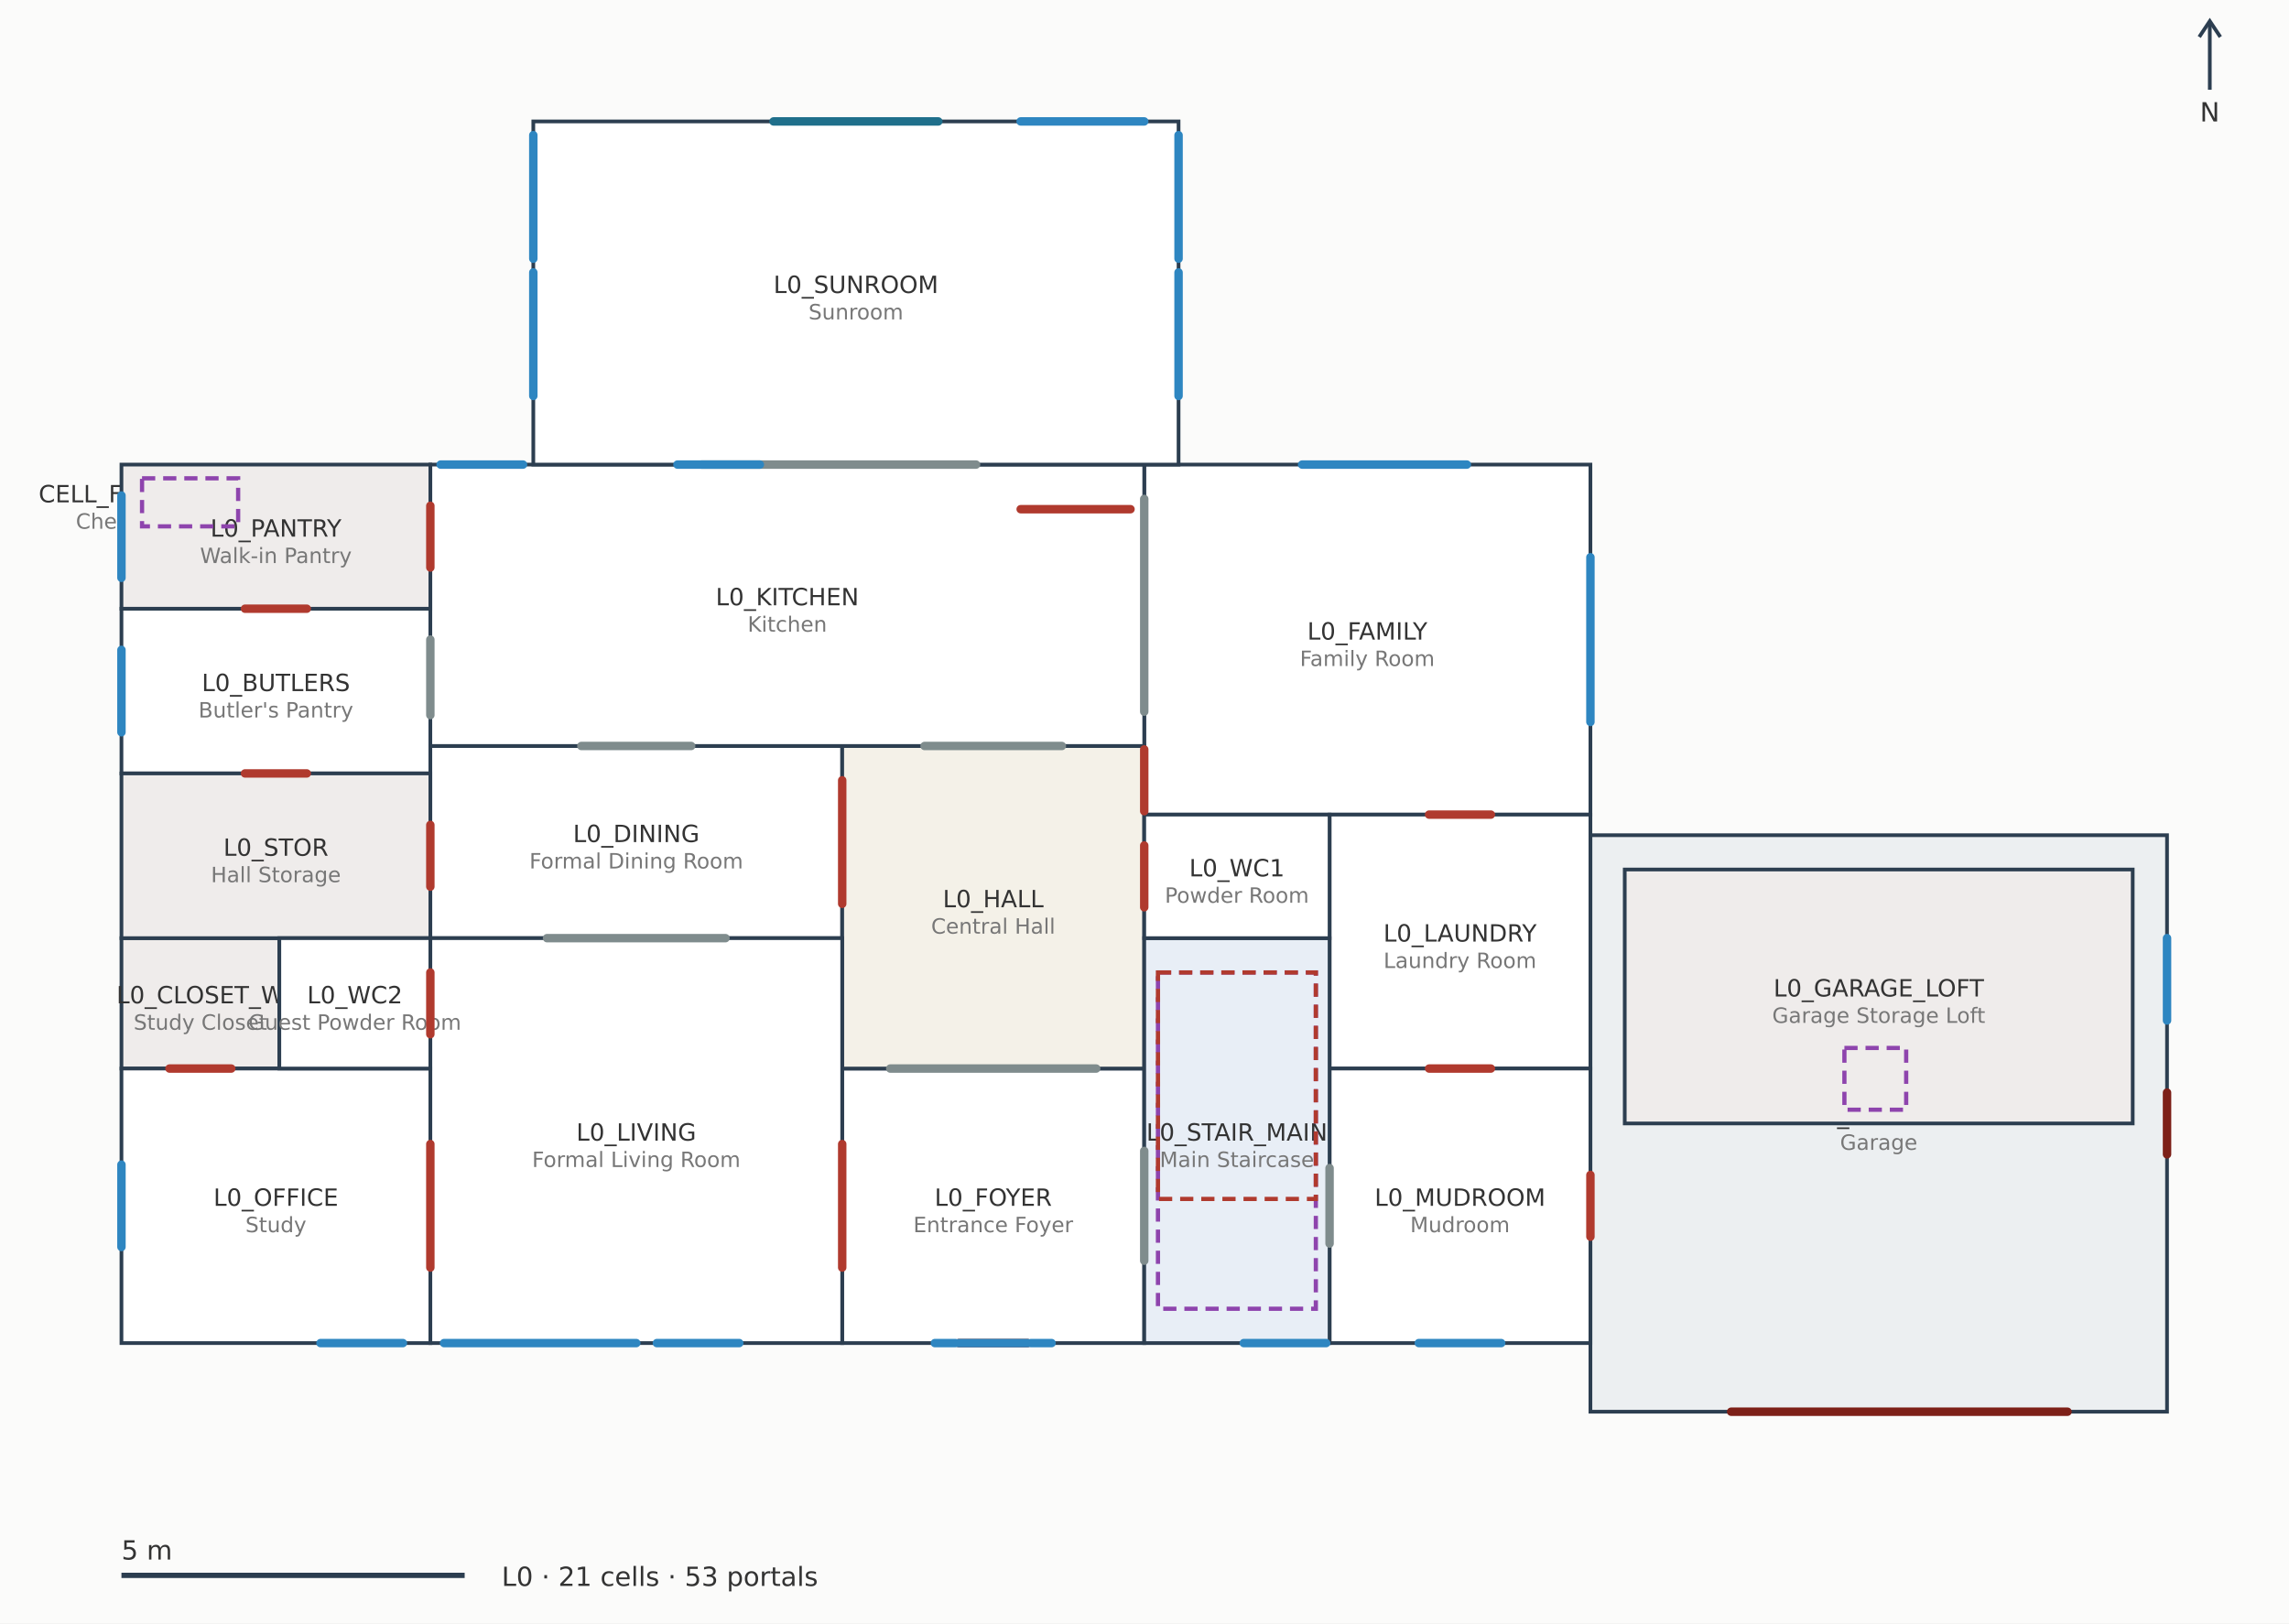
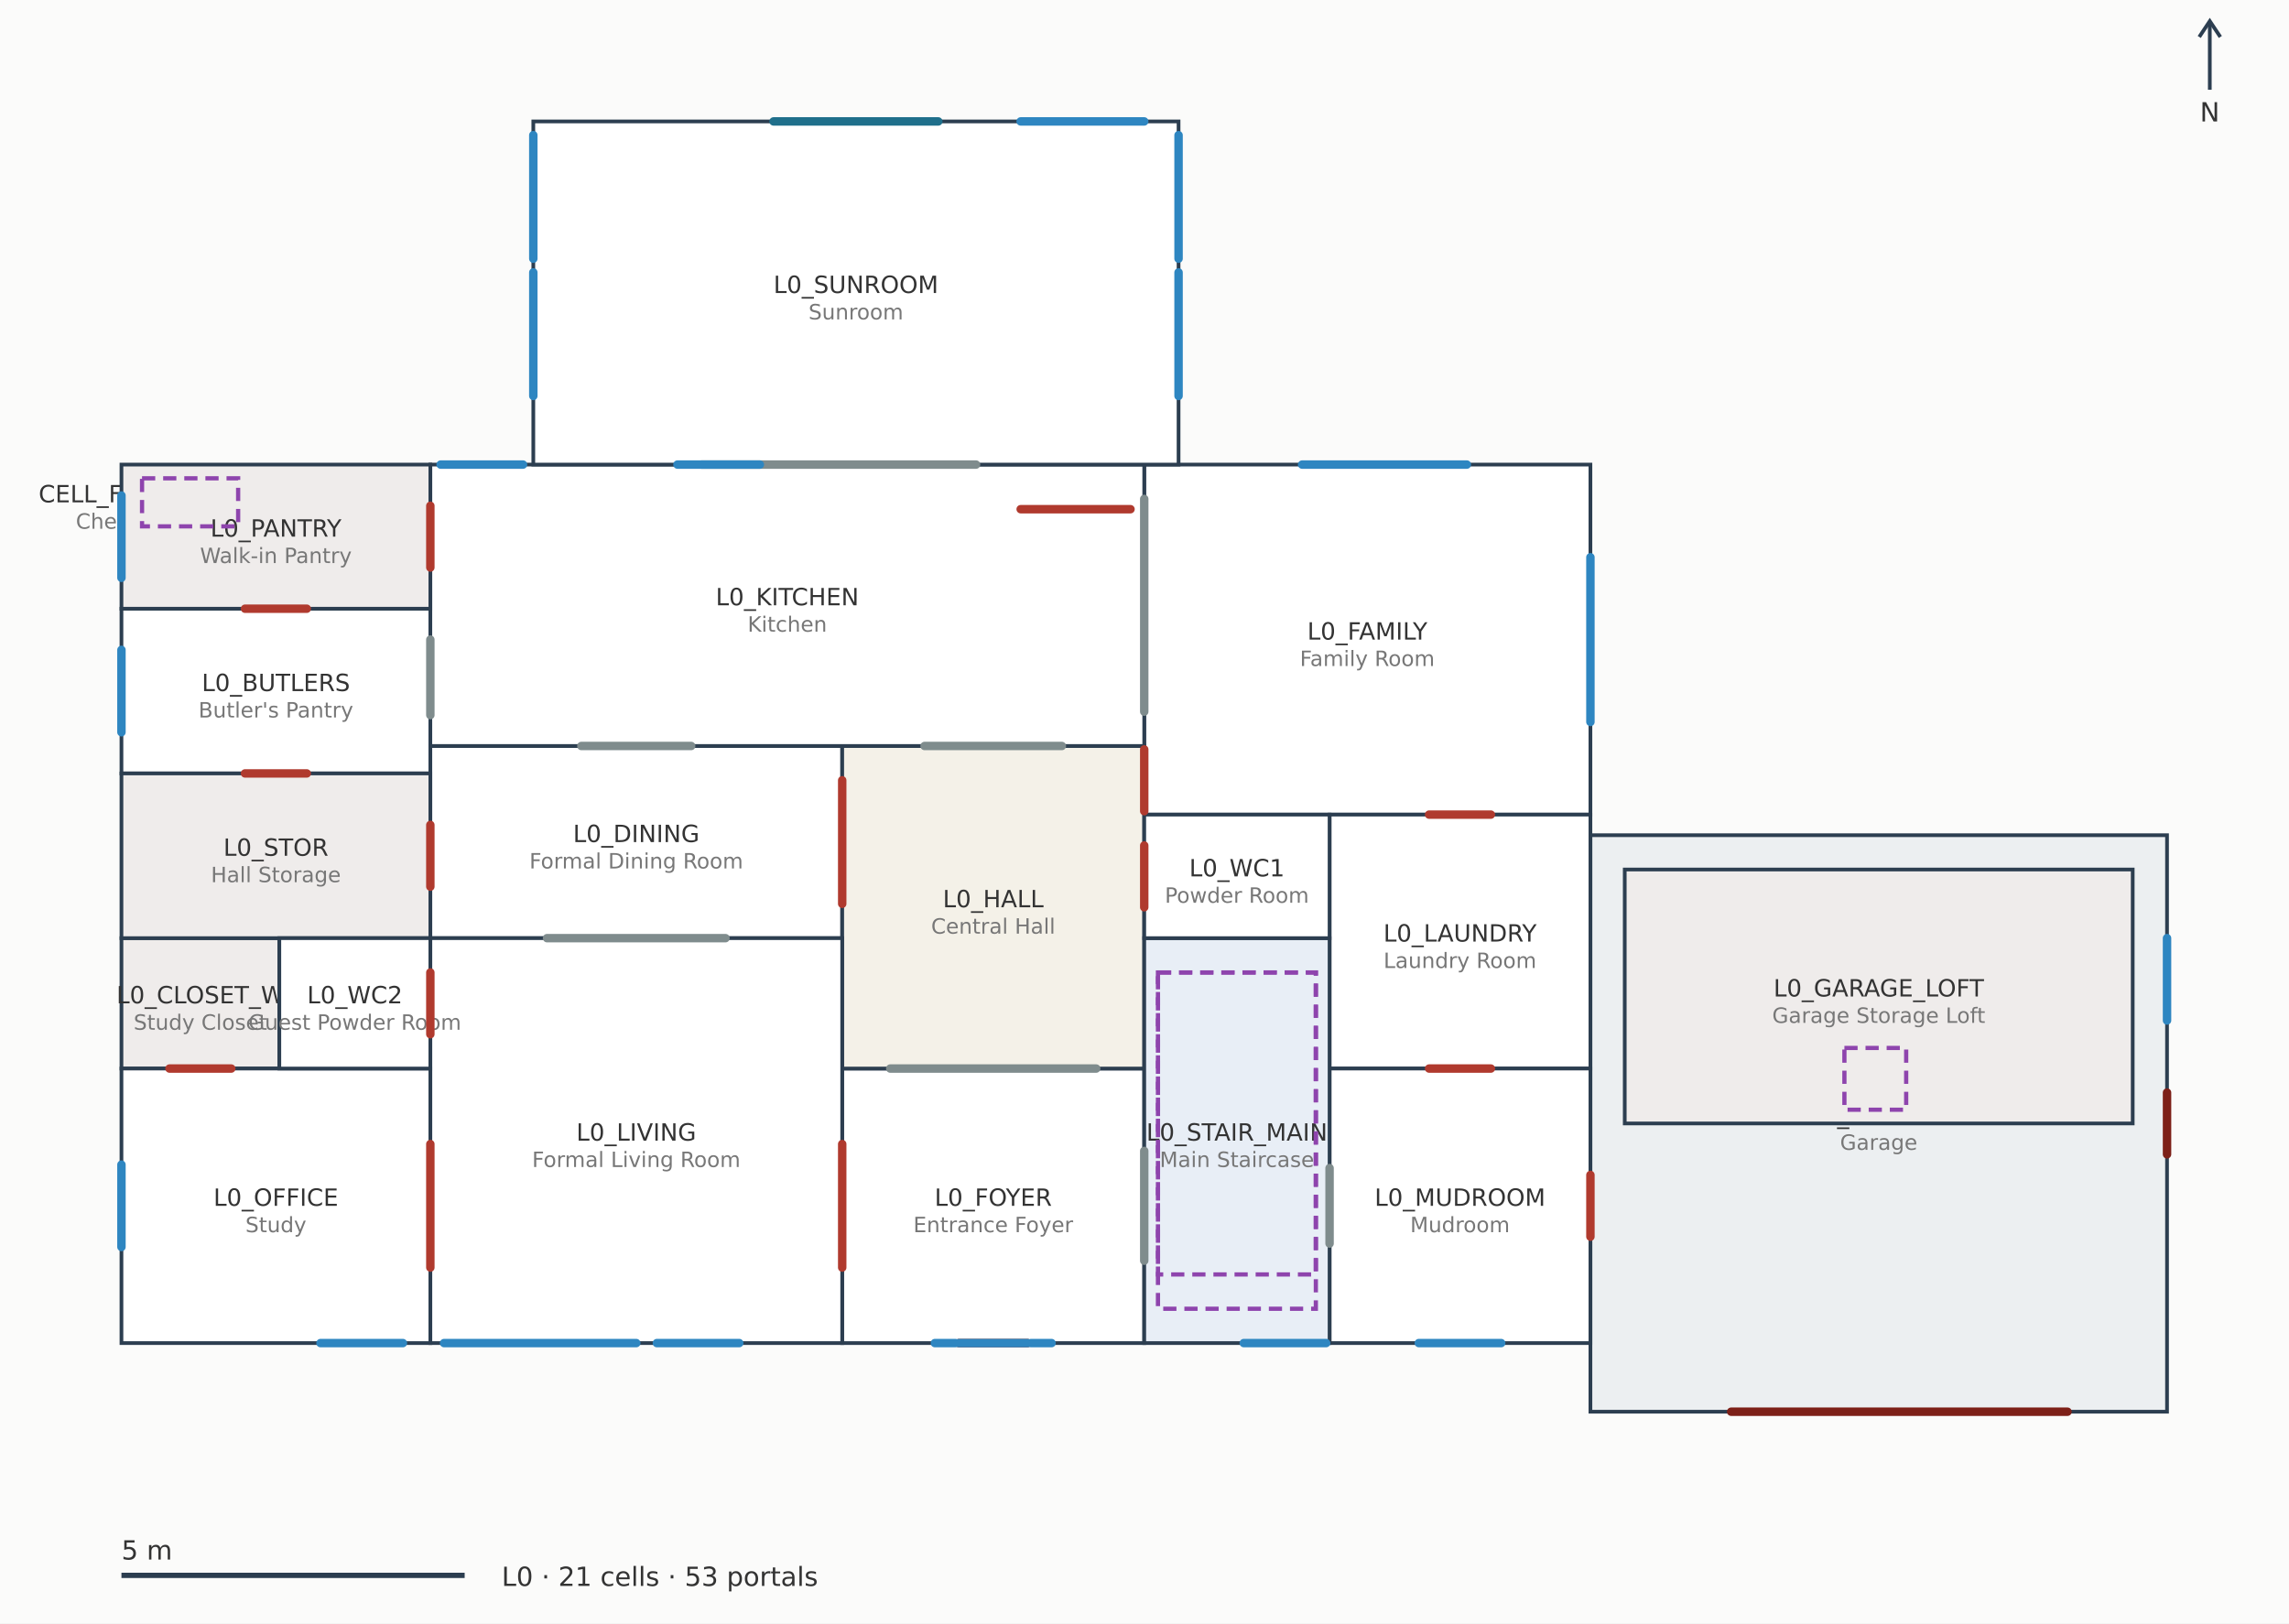
<svg xmlns="http://www.w3.org/2000/svg" width="867" height="615" viewBox="0 0 867 615" font-family="DejaVu Sans, sans-serif">
  <style>.id{font-size:9px;fill:#333}.name{font-size:8px;fill:#777}.key{font-size:10px;fill:#333}</style>
  <rect width="867" height="615" fill="#fbfbfa" />
  <rect x="53.8" y="181.2" width="36.4" height="18.2" fill="#efeceb" stroke="#2c3e50" stroke-width="1.4" />
  <text class="id" x="72.0" y="190.3" text-anchor="middle">CELL_FREEZER_INTERIOR</text>
  <text class="name" x="72.0" y="200.3" text-anchor="middle">Chest Freezer Interior</text>
  <rect x="386.6" y="179.9" width="41.6" height="13.0" fill="#efeceb" stroke="#2c3e50" stroke-width="1.4" />
  <text class="id" x="407.4" y="186.4" text-anchor="middle">CELL_FRIDGE_INTERIOR</text>
  <text class="name" x="407.4" y="196.4" text-anchor="middle">Refrigerator Interior</text>
  <rect x="46.0" y="230.6" width="117.0" height="62.4" fill="#ffffff" stroke="#2c3e50" stroke-width="1.4" />
  <text class="id" x="104.5" y="261.8" text-anchor="middle">L0_BUTLERS</text>
  <text class="name" x="104.5" y="271.8" text-anchor="middle">Butler's Pantry</text>
  <rect x="46.0" y="355.4" width="59.8" height="49.4" fill="#efeceb" stroke="#2c3e50" stroke-width="1.4" />
  <text class="id" x="75.9" y="380.1" text-anchor="middle">L0_CLOSET_W</text>
  <text class="name" x="75.9" y="390.1" text-anchor="middle">Study Closet</text>
  <rect x="163.0" y="282.6" width="156.0" height="72.8" fill="#ffffff" stroke="#2c3e50" stroke-width="1.4" />
  <text class="id" x="241.0" y="319.0" text-anchor="middle">L0_DINING</text>
  <text class="name" x="241.0" y="329.0" text-anchor="middle">Formal Dining Room</text>
  <rect x="433.4" y="176.0" width="169.0" height="132.6" fill="#ffffff" stroke="#2c3e50" stroke-width="1.4" />
  <text class="id" x="517.9" y="242.3" text-anchor="middle">L0_FAMILY</text>
  <text class="name" x="517.9" y="252.3" text-anchor="middle">Family Room</text>
  <rect x="319.0" y="404.8" width="114.4" height="104.0" fill="#ffffff" stroke="#2c3e50" stroke-width="1.4" />
  <text class="id" x="376.2" y="456.8" text-anchor="middle">L0_FOYER</text>
  <text class="name" x="376.2" y="466.8" text-anchor="middle">Entrance Foyer</text>
  <rect x="602.4" y="316.4" width="218.4" height="218.4" fill="#eceff1" stroke="#2c3e50" stroke-width="1.4" />
  <text class="id" x="711.6" y="425.6" text-anchor="middle">L0_GARAGE</text>
  <text class="name" x="711.6" y="435.6" text-anchor="middle">Garage</text>
  <rect x="615.4" y="329.4" width="192.4" height="96.2" fill="#efeceb" stroke="#2c3e50" stroke-width="1.4" />
  <text class="id" x="711.6" y="377.5" text-anchor="middle">L0_GARAGE_LOFT</text>
  <text class="name" x="711.6" y="387.5" text-anchor="middle">Garage Storage Loft</text>
  <rect x="319.0" y="282.6" width="114.4" height="122.2" fill="#f4f1e8" stroke="#2c3e50" stroke-width="1.4" />
  <text class="id" x="376.2" y="343.7" text-anchor="middle">L0_HALL</text>
  <text class="name" x="376.2" y="353.7" text-anchor="middle">Central Hall</text>
  <rect x="163.0" y="176.0" width="270.4" height="106.6" fill="#ffffff" stroke="#2c3e50" stroke-width="1.4" />
  <text class="id" x="298.2" y="229.3" text-anchor="middle">L0_KITCHEN</text>
  <text class="name" x="298.2" y="239.3" text-anchor="middle">Kitchen</text>
  <rect x="503.6" y="308.6" width="98.8" height="96.2" fill="#ffffff" stroke="#2c3e50" stroke-width="1.4" />
  <text class="id" x="553.0" y="356.7" text-anchor="middle">L0_LAUNDRY</text>
  <text class="name" x="553.0" y="366.7" text-anchor="middle">Laundry Room</text>
  <rect x="163.0" y="355.4" width="156.0" height="153.4" fill="#ffffff" stroke="#2c3e50" stroke-width="1.4" />
  <text class="id" x="241.0" y="432.1" text-anchor="middle">L0_LIVING</text>
  <text class="name" x="241.0" y="442.1" text-anchor="middle">Formal Living Room</text>
  <rect x="503.6" y="404.8" width="98.8" height="104.0" fill="#ffffff" stroke="#2c3e50" stroke-width="1.4" />
  <text class="id" x="553.0" y="456.8" text-anchor="middle">L0_MUDROOM</text>
  <text class="name" x="553.0" y="466.8" text-anchor="middle">Mudroom</text>
  <rect x="46.0" y="404.8" width="117.0" height="104.0" fill="#ffffff" stroke="#2c3e50" stroke-width="1.4" />
  <text class="id" x="104.5" y="456.8" text-anchor="middle">L0_OFFICE</text>
  <text class="name" x="104.5" y="466.8" text-anchor="middle">Study</text>
  <rect x="46.0" y="176.0" width="117.0" height="54.6" fill="#efeceb" stroke="#2c3e50" stroke-width="1.4" />
  <text class="id" x="104.5" y="203.3" text-anchor="middle">L0_PANTRY</text>
  <text class="name" x="104.5" y="213.3" text-anchor="middle">Walk-in Pantry</text>
  <rect x="433.4" y="355.4" width="70.2" height="153.4" fill="#e8eef6" stroke="#2c3e50" stroke-width="1.4" />
  <text class="id" x="468.5" y="432.1" text-anchor="middle">L0_STAIR_MAIN</text>
  <text class="name" x="468.5" y="442.1" text-anchor="middle">Main Staircase</text>
  <rect x="46.0" y="293.0" width="117.0" height="62.4" fill="#efeceb" stroke="#2c3e50" stroke-width="1.4" />
  <text class="id" x="104.5" y="324.2" text-anchor="middle">L0_STOR</text>
  <text class="name" x="104.5" y="334.2" text-anchor="middle">Hall Storage</text>
  <rect x="202.0" y="46.0" width="244.4" height="130.0" fill="#ffffff" stroke="#2c3e50" stroke-width="1.4" />
  <text class="id" x="324.2" y="111.0" text-anchor="middle">L0_SUNROOM</text>
  <text class="name" x="324.2" y="121.0" text-anchor="middle">Sunroom</text>
  <rect x="433.4" y="308.6" width="70.2" height="46.8" fill="#ffffff" stroke="#2c3e50" stroke-width="1.4" />
  <text class="id" x="468.5" y="332.0" text-anchor="middle">L0_WC1</text>
  <text class="name" x="468.5" y="342.0" text-anchor="middle">Powder Room</text>
  <rect x="105.8" y="355.4" width="57.2" height="49.4" fill="#ffffff" stroke="#2c3e50" stroke-width="1.4" />
  <text class="id" x="134.4" y="380.1" text-anchor="middle">L0_WC2</text>
  <text class="name" x="134.4" y="390.1" text-anchor="middle">Guest Powder Room</text>
  <line x1="337.2" y1="404.8" x2="415.2" y2="404.8" stroke="#7f8c8d" stroke-width="3.2" stroke-linecap="round" />
  <line x1="433.4" y1="436.0" x2="433.4" y2="477.6" stroke="#7f8c8d" stroke-width="3.2" stroke-linecap="round" />
  <line x1="503.6" y1="442.5" x2="503.6" y2="471.1" stroke="#7f8c8d" stroke-width="3.2" stroke-linecap="round" />
  <line x1="350.2" y1="282.6" x2="402.2" y2="282.6" stroke="#7f8c8d" stroke-width="3.2" stroke-linecap="round" />
  <line x1="207.2" y1="355.4" x2="274.8" y2="355.4" stroke="#7f8c8d" stroke-width="3.2" stroke-linecap="round" />
  <line x1="220.2" y1="282.6" x2="261.8" y2="282.6" stroke="#7f8c8d" stroke-width="3.2" stroke-linecap="round" />
  <line x1="163.0" y1="242.3" x2="163.0" y2="270.9" stroke="#7f8c8d" stroke-width="3.2" stroke-linecap="round" />
  <line x1="433.4" y1="189.0" x2="433.4" y2="269.6" stroke="#7f8c8d" stroke-width="3.2" stroke-linecap="round" />
  <line x1="265.7" y1="176.0" x2="369.7" y2="176.0" stroke="#7f8c8d" stroke-width="3.2" stroke-linecap="round" />
  <rect x="438.6" y="368.4" width="59.8" height="127.4" fill="none" stroke="#8e44ad" stroke-width="1.6" stroke-dasharray="5 3" />
  <line x1="433.4" y1="320.3" x2="433.4" y2="343.7" stroke="#b03a2e" stroke-width="3.2" stroke-linecap="round" />
  <line x1="433.4" y1="283.9" x2="433.4" y2="307.3" stroke="#b03a2e" stroke-width="3.2" stroke-linecap="round" />
  <line x1="541.3" y1="404.8" x2="564.7" y2="404.8" stroke="#b03a2e" stroke-width="3.2" stroke-linecap="round" />
  <line x1="541.3" y1="308.6" x2="564.7" y2="308.6" stroke="#b03a2e" stroke-width="3.2" stroke-linecap="round" />
  <line x1="163.0" y1="368.4" x2="163.0" y2="391.8" stroke="#b03a2e" stroke-width="3.2" stroke-linecap="round" />
  <line x1="64.2" y1="404.8" x2="87.6" y2="404.8" stroke="#b03a2e" stroke-width="3.2" stroke-linecap="round" />
  <line x1="163.0" y1="312.5" x2="163.0" y2="335.9" stroke="#b03a2e" stroke-width="3.2" stroke-linecap="round" />
  <line x1="163.0" y1="191.6" x2="163.0" y2="215.0" stroke="#b03a2e" stroke-width="3.2" stroke-linecap="round" />
  <line x1="92.8" y1="230.6" x2="116.2" y2="230.6" stroke="#b03a2e" stroke-width="3.2" stroke-linecap="round" />
  <line x1="92.8" y1="293.0" x2="116.2" y2="293.0" stroke="#b03a2e" stroke-width="3.2" stroke-linecap="round" />
  <line x1="319.0" y1="433.4" x2="319.0" y2="480.2" stroke="#b03a2e" stroke-width="3.2" stroke-linecap="round" />
  <line x1="319.0" y1="295.6" x2="319.0" y2="342.4" stroke="#b03a2e" stroke-width="3.2" stroke-linecap="round" />
  <line x1="163.0" y1="433.4" x2="163.0" y2="480.2" stroke="#b03a2e" stroke-width="3.2" stroke-linecap="round" />
  <line x1="363.2" y1="508.8" x2="389.2" y2="508.8" stroke="#7d2018" stroke-width="3.2" stroke-linecap="round" />
  <line x1="293.0" y1="46.0" x2="355.4" y2="46.0" stroke="#1f6f8b" stroke-width="3.2" stroke-linecap="round" />
  <line x1="602.4" y1="445.1" x2="602.4" y2="468.5" stroke="#b03a2e" stroke-width="3.2" stroke-linecap="round" />
  <line x1="820.8" y1="413.9" x2="820.8" y2="437.3" stroke="#7d2018" stroke-width="3.2" stroke-linecap="round" />
-   <rect x="438.6" y="368.4" width="59.8" height="85.8" fill="none" stroke="#b03a2e" stroke-width="1.6" stroke-dasharray="5 3" />
+   <rect x="438.6" y="368.4" width="59.8" height="114.4" fill="none" stroke="#8e44ad" stroke-width="1.6" stroke-dasharray="5 3" />
  <line x1="386.6" y1="192.9" x2="428.2" y2="192.9" stroke="#b03a2e" stroke-width="3.2" stroke-linecap="round" />
  <rect x="53.8" y="181.2" width="36.4" height="18.2" fill="none" stroke="#8e44ad" stroke-width="1.6" stroke-dasharray="5 3" />
  <line x1="655.7" y1="534.8" x2="783.1" y2="534.8" stroke="#7d2018" stroke-width="3.2" stroke-linecap="round" />
  <rect x="698.6" y="397.0" width="23.4" height="23.4" fill="none" stroke="#8e44ad" stroke-width="1.6" stroke-dasharray="5 3" />
  <line x1="354.1" y1="508.8" x2="361.9" y2="508.8" stroke="#2e86c1" stroke-width="3.2" stroke-linecap="round" />
  <line x1="390.5" y1="508.8" x2="398.3" y2="508.8" stroke="#2e86c1" stroke-width="3.2" stroke-linecap="round" />
  <line x1="363.2" y1="508.8" x2="389.2" y2="508.8" stroke="#2e86c1" stroke-width="3.2" stroke-linecap="round" />
  <line x1="471.1" y1="508.8" x2="502.3" y2="508.8" stroke="#2e86c1" stroke-width="3.2" stroke-linecap="round" />
  <line x1="537.4" y1="508.8" x2="568.6" y2="508.8" stroke="#2e86c1" stroke-width="3.2" stroke-linecap="round" />
  <line x1="493.2" y1="176.0" x2="555.6" y2="176.0" stroke="#2e86c1" stroke-width="3.2" stroke-linecap="round" />
  <line x1="602.4" y1="211.1" x2="602.4" y2="273.5" stroke="#2e86c1" stroke-width="3.2" stroke-linecap="round" />
  <line x1="168.2" y1="508.8" x2="241.0" y2="508.8" stroke="#2e86c1" stroke-width="3.2" stroke-linecap="round" />
  <line x1="248.8" y1="508.8" x2="280.0" y2="508.8" stroke="#2e86c1" stroke-width="3.2" stroke-linecap="round" />
  <line x1="121.4" y1="508.8" x2="152.6" y2="508.8" stroke="#2e86c1" stroke-width="3.2" stroke-linecap="round" />
  <line x1="46.0" y1="441.2" x2="46.0" y2="472.4" stroke="#2e86c1" stroke-width="3.2" stroke-linecap="round" />
  <line x1="46.0" y1="246.2" x2="46.0" y2="277.4" stroke="#2e86c1" stroke-width="3.2" stroke-linecap="round" />
  <line x1="46.0" y1="187.7" x2="46.0" y2="218.9" stroke="#2e86c1" stroke-width="3.2" stroke-linecap="round" />
  <line x1="166.9" y1="176.0" x2="198.1" y2="176.0" stroke="#2e86c1" stroke-width="3.2" stroke-linecap="round" />
  <line x1="256.6" y1="176.0" x2="287.8" y2="176.0" stroke="#2e86c1" stroke-width="3.2" stroke-linecap="round" />
  <line x1="202.0" y1="103.2" x2="202.0" y2="150.0" stroke="#2e86c1" stroke-width="3.2" stroke-linecap="round" />
  <line x1="202.0" y1="51.2" x2="202.0" y2="98.0" stroke="#2e86c1" stroke-width="3.2" stroke-linecap="round" />
  <line x1="446.4" y1="103.2" x2="446.4" y2="150.0" stroke="#2e86c1" stroke-width="3.2" stroke-linecap="round" />
  <line x1="446.4" y1="51.2" x2="446.4" y2="98.0" stroke="#2e86c1" stroke-width="3.2" stroke-linecap="round" />
  <line x1="386.6" y1="46.0" x2="433.4" y2="46.0" stroke="#2e86c1" stroke-width="3.2" stroke-linecap="round" />
  <line x1="820.8" y1="355.4" x2="820.8" y2="386.6" stroke="#2e86c1" stroke-width="3.2" stroke-linecap="round" />
  <g stroke="#2c3e50" stroke-width="1.4" fill="none">
    <line x1="837" y1="34" x2="837" y2="8" />
    <path d="M833 14 L837 8 L841 14" />
  </g>
  <text class="key" x="837" y="46" text-anchor="middle">N</text>
  <line x1="46.0" y1="596.8" x2="176.0" y2="596.8" stroke="#2c3e50" stroke-width="2" />
  <text class="key" x="46.0" y="590.8">5 m</text>
  <text class="key" x="190.0" y="600.8">L0 · 21 cells · 53 portals</text>
</svg>
